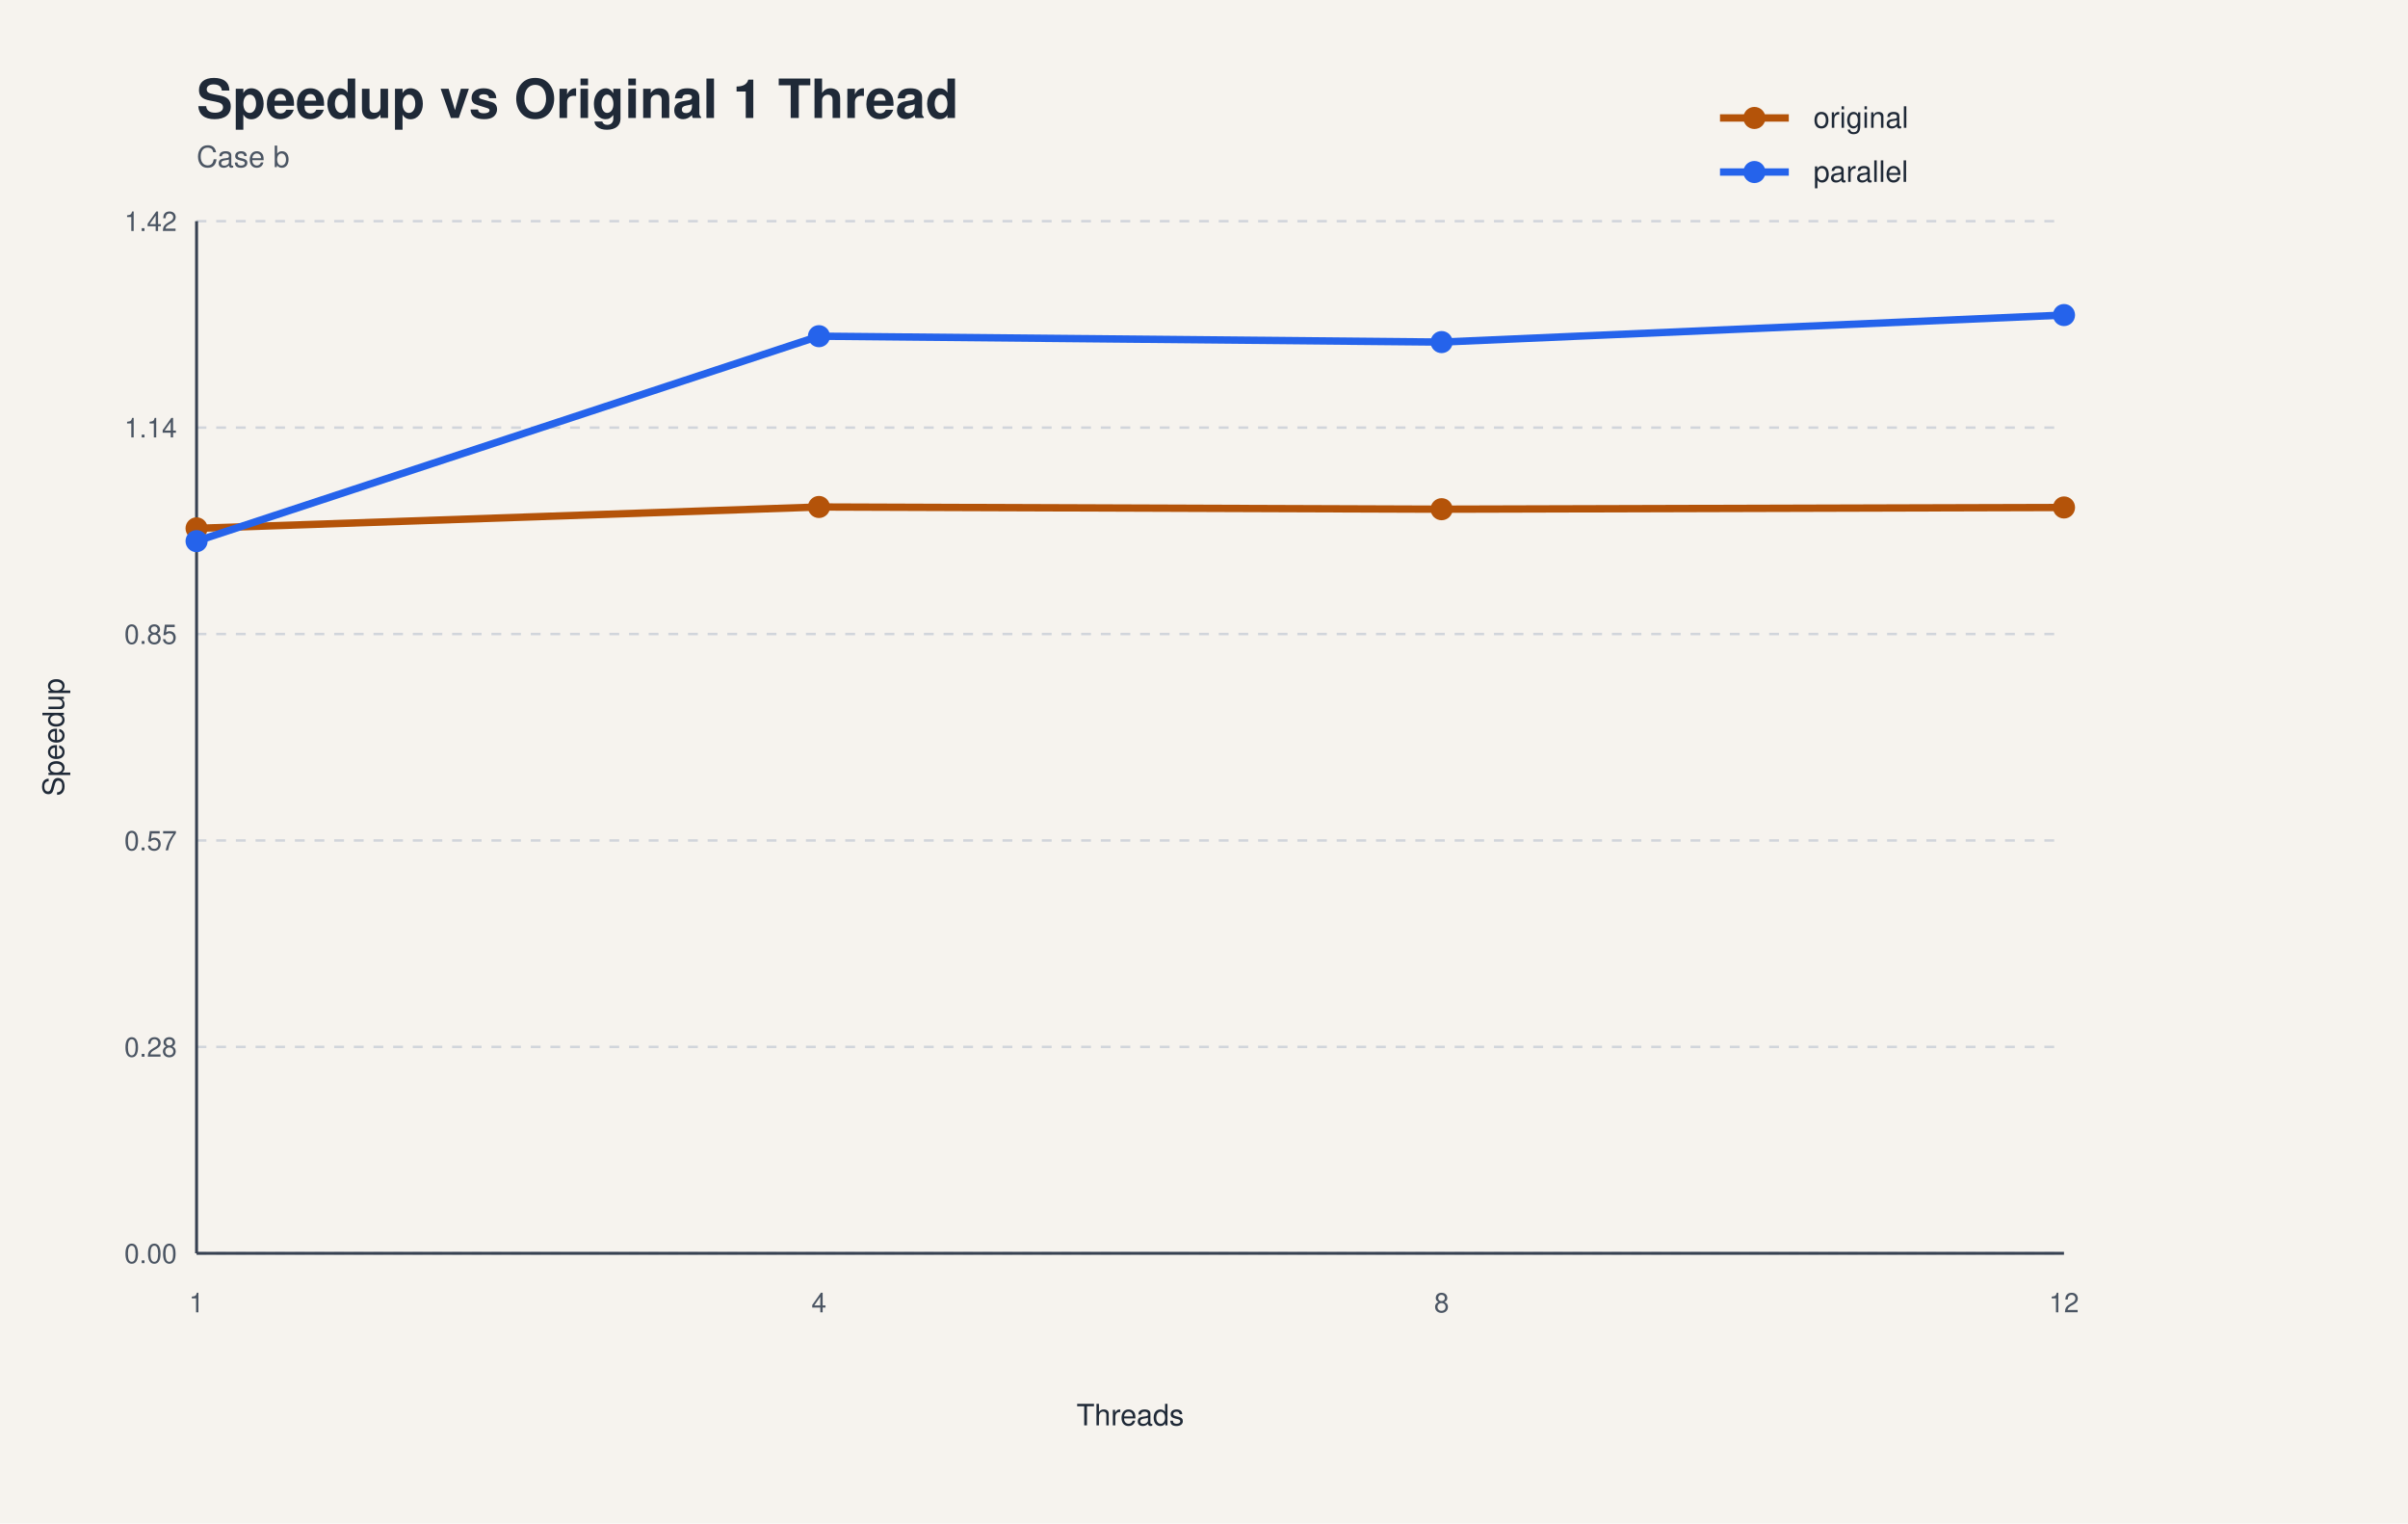
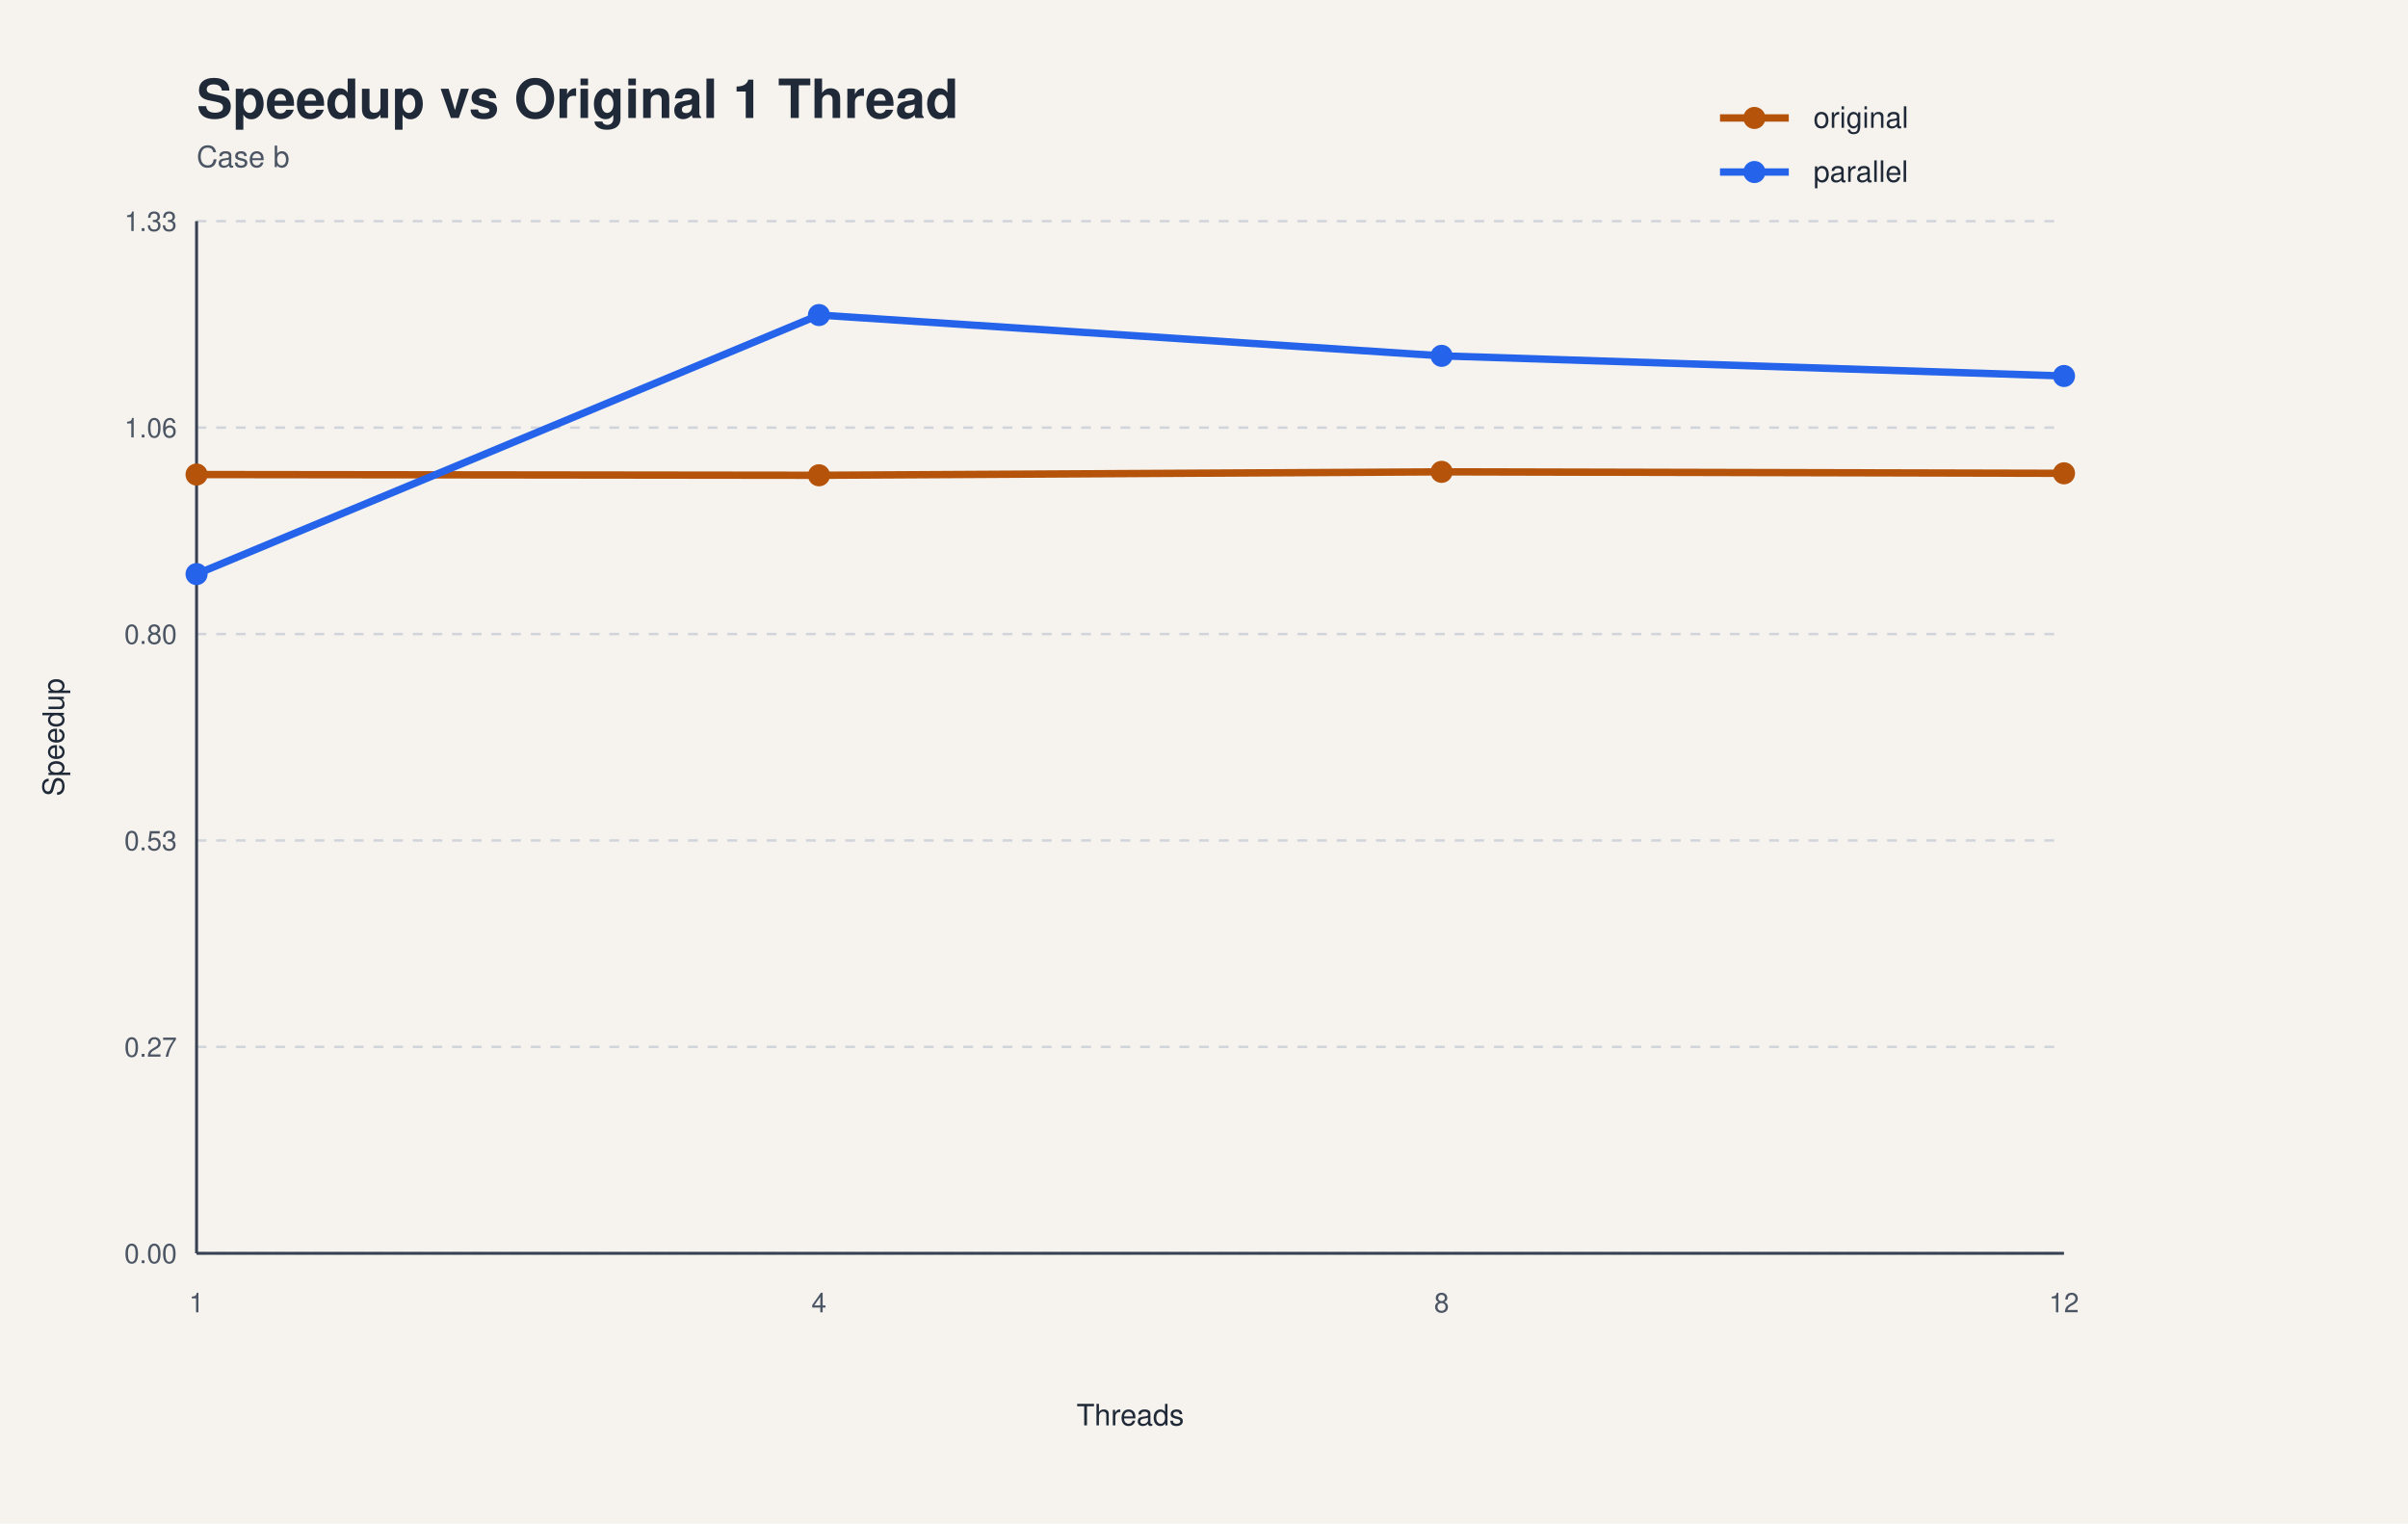
- <svg xmlns="http://www.w3.org/2000/svg" width="980" height="620" viewBox="0 0 980 620" role="img">
+ <svg xmlns="http://www.w3.org/2000/svg" width="980" height="620" viewBox="0 0 980 620">
  <rect width="100%" height="100%" fill="#f6f3ee" />
-   <style>
- text { font-family: "Helvetica", "Arial", sans-serif; fill: #1f2937; }
- .title { font-size: 22px; font-weight: 700; }
- .subtitle { font-size: 12px; fill: #4b5563; }
- .axis { stroke: #374151; stroke-width: 1.2; }
- .grid { stroke: #d1d5db; stroke-width: 1; stroke-dasharray: 4 4; }
- .tick { font-size: 11px; fill: #4b5563; }
- .label { font-size: 12px; }
- .legend { font-size: 12px; }
- </style>
+   <style>text { font-family: Helvetica, Arial, sans-serif; fill: #1f2937; } .title { font-size: 22px; font-weight: 700; } .subtitle { font-size: 12px; fill: #4b5563; } .axis { stroke: #374151; stroke-width: 1.2; } .grid { stroke: #d1d5db; stroke-width: 1; stroke-dasharray: 4 4; } .tick { font-size: 11px; fill: #4b5563; } .label { font-size: 12px; } .legend { font-size: 12px; }</style>
  <text class="title" x="80" y="48">Speedup vs Original 1 Thread</text>
  <text class="subtitle" x="80" y="68">Case b</text>
-   <line class="grid" x1="80.0" y1="510.0" x2="840.0" y2="510.0" />
-   <text class="tick" x="72.0" y="514.0" text-anchor="end">0.00</text>
-   <line class="grid" x1="80.0" y1="426.0" x2="840.0" y2="426.0" />
-   <text class="tick" x="72.0" y="430.0" text-anchor="end">0.28</text>
-   <line class="grid" x1="80.0" y1="342.0" x2="840.0" y2="342.0" />
-   <text class="tick" x="72.0" y="346.0" text-anchor="end">0.57</text>
-   <line class="grid" x1="80.0" y1="258.0" x2="840.0" y2="258.0" />
-   <text class="tick" x="72.0" y="262.0" text-anchor="end">0.85</text>
-   <line class="grid" x1="80.0" y1="174.0" x2="840.0" y2="174.0" />
-   <text class="tick" x="72.0" y="178.0" text-anchor="end">1.14</text>
-   <line class="grid" x1="80.0" y1="90.0" x2="840.0" y2="90.0" />
-   <text class="tick" x="72.0" y="94.0" text-anchor="end">1.42</text>
-   <line class="axis" x1="80.0" y1="510.0" x2="840.0" y2="510.0" />
-   <line class="axis" x1="80.0" y1="90.0" x2="80.0" y2="510.0" />
-   <text class="tick" x="80.0" y="534.0" text-anchor="middle">1</text>
-   <text class="tick" x="333.3" y="534.0" text-anchor="middle">4</text>
-   <text class="tick" x="586.7" y="534.0" text-anchor="middle">8</text>
-   <text class="tick" x="840.0" y="534.0" text-anchor="middle">12</text>
-   <circle cx="80.0" cy="215.0" r="4.5" fill="#b45309" />
-   <circle cx="333.3" cy="206.3" r="4.5" fill="#b45309" />
-   <circle cx="586.7" cy="207.2" r="4.5" fill="#b45309" />
-   <circle cx="840.0" cy="206.5" r="4.5" fill="#b45309" />
-   <polyline fill="none" stroke="#b45309" stroke-width="3" points="80.0,215.0 333.3,206.3 586.7,207.2 840.0,206.5" />
-   <circle cx="80.0" cy="220.2" r="4.5" fill="#2563eb" />
-   <circle cx="333.3" cy="136.8" r="4.5" fill="#2563eb" />
-   <circle cx="586.7" cy="139.2" r="4.5" fill="#2563eb" />
-   <circle cx="840.0" cy="128.2" r="4.5" fill="#2563eb" />
-   <polyline fill="none" stroke="#2563eb" stroke-width="3" points="80.0,220.2 333.3,136.8 586.7,139.2 840.0,128.2" />
-   <text class="label" x="460.0" y="580.0" text-anchor="middle">Threads</text>
+   <line class="grid" x1="80" y1="510.0" x2="840" y2="510.0" />
+   <text class="tick" x="72" y="514.0" text-anchor="end">0.00</text>
+   <line class="grid" x1="80" y1="426.0" x2="840" y2="426.0" />
+   <text class="tick" x="72" y="430.0" text-anchor="end">0.27</text>
+   <line class="grid" x1="80" y1="342.0" x2="840" y2="342.0" />
+   <text class="tick" x="72" y="346.0" text-anchor="end">0.53</text>
+   <line class="grid" x1="80" y1="258.0" x2="840" y2="258.0" />
+   <text class="tick" x="72" y="262.0" text-anchor="end">0.80</text>
+   <line class="grid" x1="80" y1="174.0" x2="840" y2="174.0" />
+   <text class="tick" x="72" y="178.0" text-anchor="end">1.06</text>
+   <line class="grid" x1="80" y1="90.0" x2="840" y2="90.0" />
+   <text class="tick" x="72" y="94.0" text-anchor="end">1.33</text>
+   <line class="axis" x1="80" y1="510" x2="840" y2="510" />
+   <line class="axis" x1="80" y1="90" x2="80" y2="510" />
+   <text class="tick" x="80.0" y="534" text-anchor="middle">1</text>
+   <text class="tick" x="333.3" y="534" text-anchor="middle">4</text>
+   <text class="tick" x="586.7" y="534" text-anchor="middle">8</text>
+   <text class="tick" x="840.0" y="534" text-anchor="middle">12</text>
+   <circle cx="80.0" cy="193.1" r="4.5" fill="#b45309" />
+   <circle cx="333.3" cy="193.4" r="4.5" fill="#b45309" />
+   <circle cx="586.7" cy="192.0" r="4.5" fill="#b45309" />
+   <circle cx="840.0" cy="192.6" r="4.5" fill="#b45309" />
+   <polyline fill="none" stroke="#b45309" stroke-width="3" points="80.0,193.1 333.3,193.4 586.7,192.0 840.0,192.6" />
+   <circle cx="80.0" cy="233.6" r="4.5" fill="#2563eb" />
+   <circle cx="333.3" cy="128.2" r="4.5" fill="#2563eb" />
+   <circle cx="586.7" cy="144.8" r="4.5" fill="#2563eb" />
+   <circle cx="840.0" cy="153.0" r="4.5" fill="#2563eb" />
+   <polyline fill="none" stroke="#2563eb" stroke-width="3" points="80.0,233.6 333.3,128.2 586.7,144.8 840.0,153.0" />
+   <text class="label" x="460.0" y="580" text-anchor="middle">Threads</text>
  <text class="label" x="26" y="300.0" transform="rotate(-90 26 300.0)" text-anchor="middle">Speedup</text>
  <line x1="700" y1="48" x2="728" y2="48" stroke="#b45309" stroke-width="3" />
  <circle cx="714" cy="48" r="4.5" fill="#b45309" />
  <text class="legend" x="738" y="52">original</text>
  <line x1="700" y1="70" x2="728" y2="70" stroke="#2563eb" stroke-width="3" />
  <circle cx="714" cy="70" r="4.5" fill="#2563eb" />
  <text class="legend" x="738" y="74">parallel</text>
</svg>
